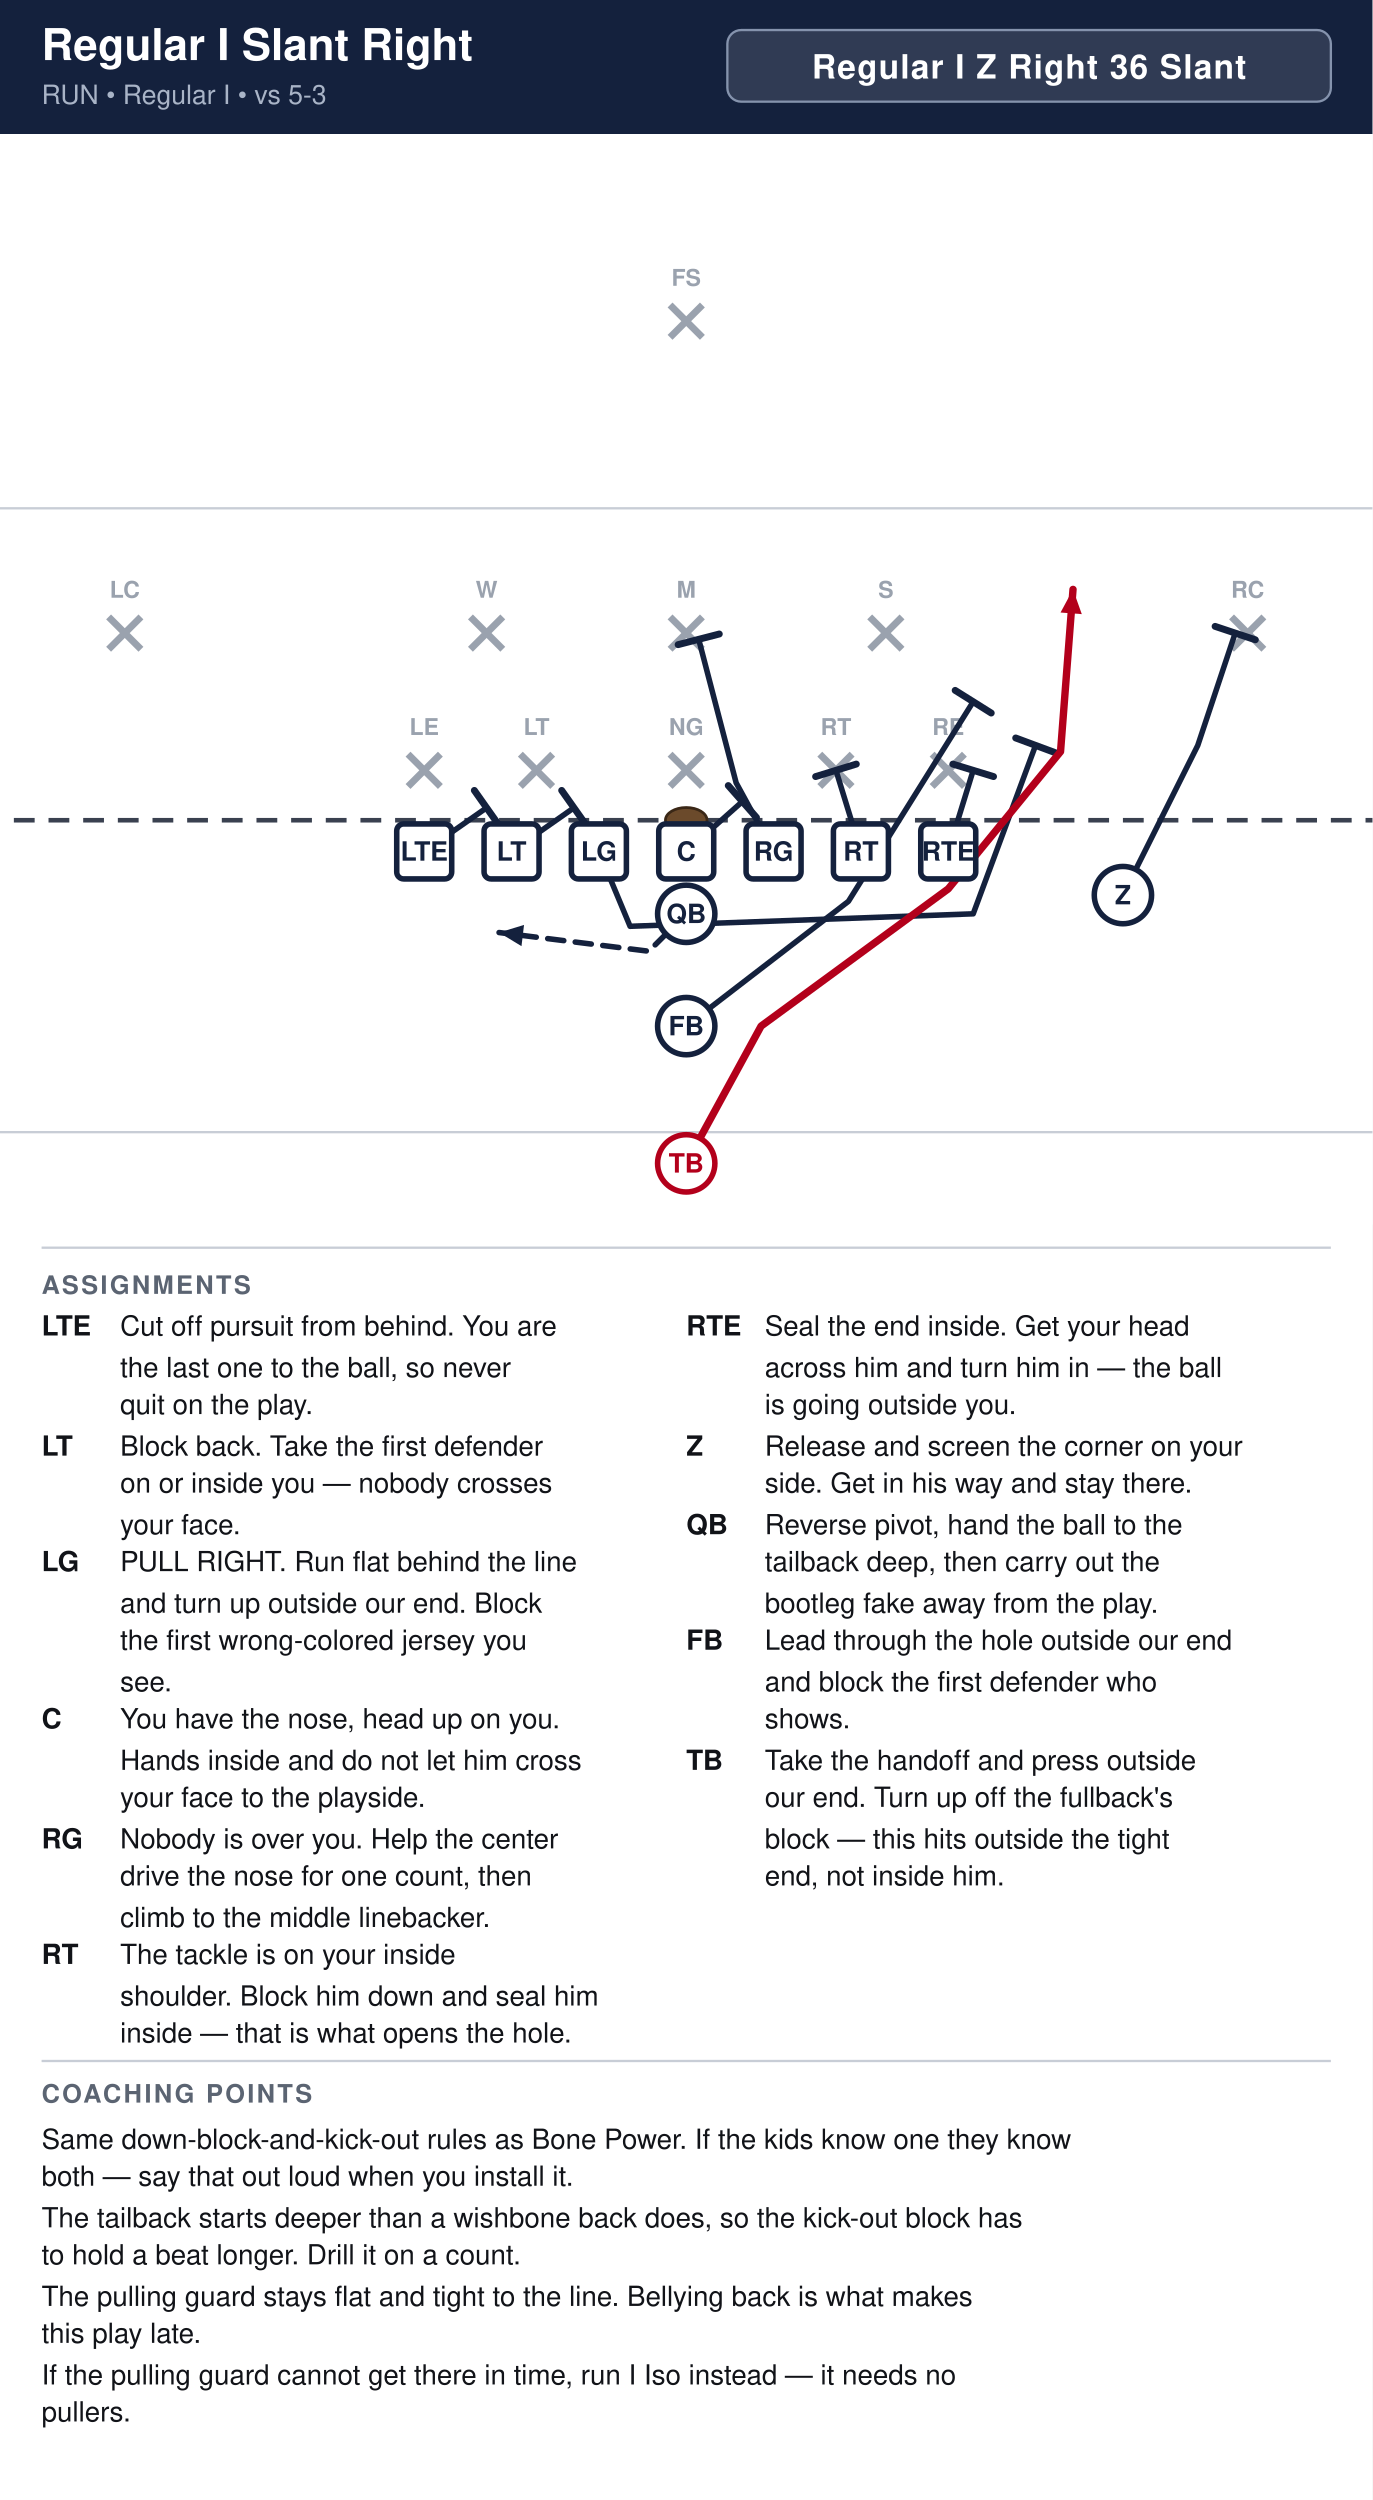
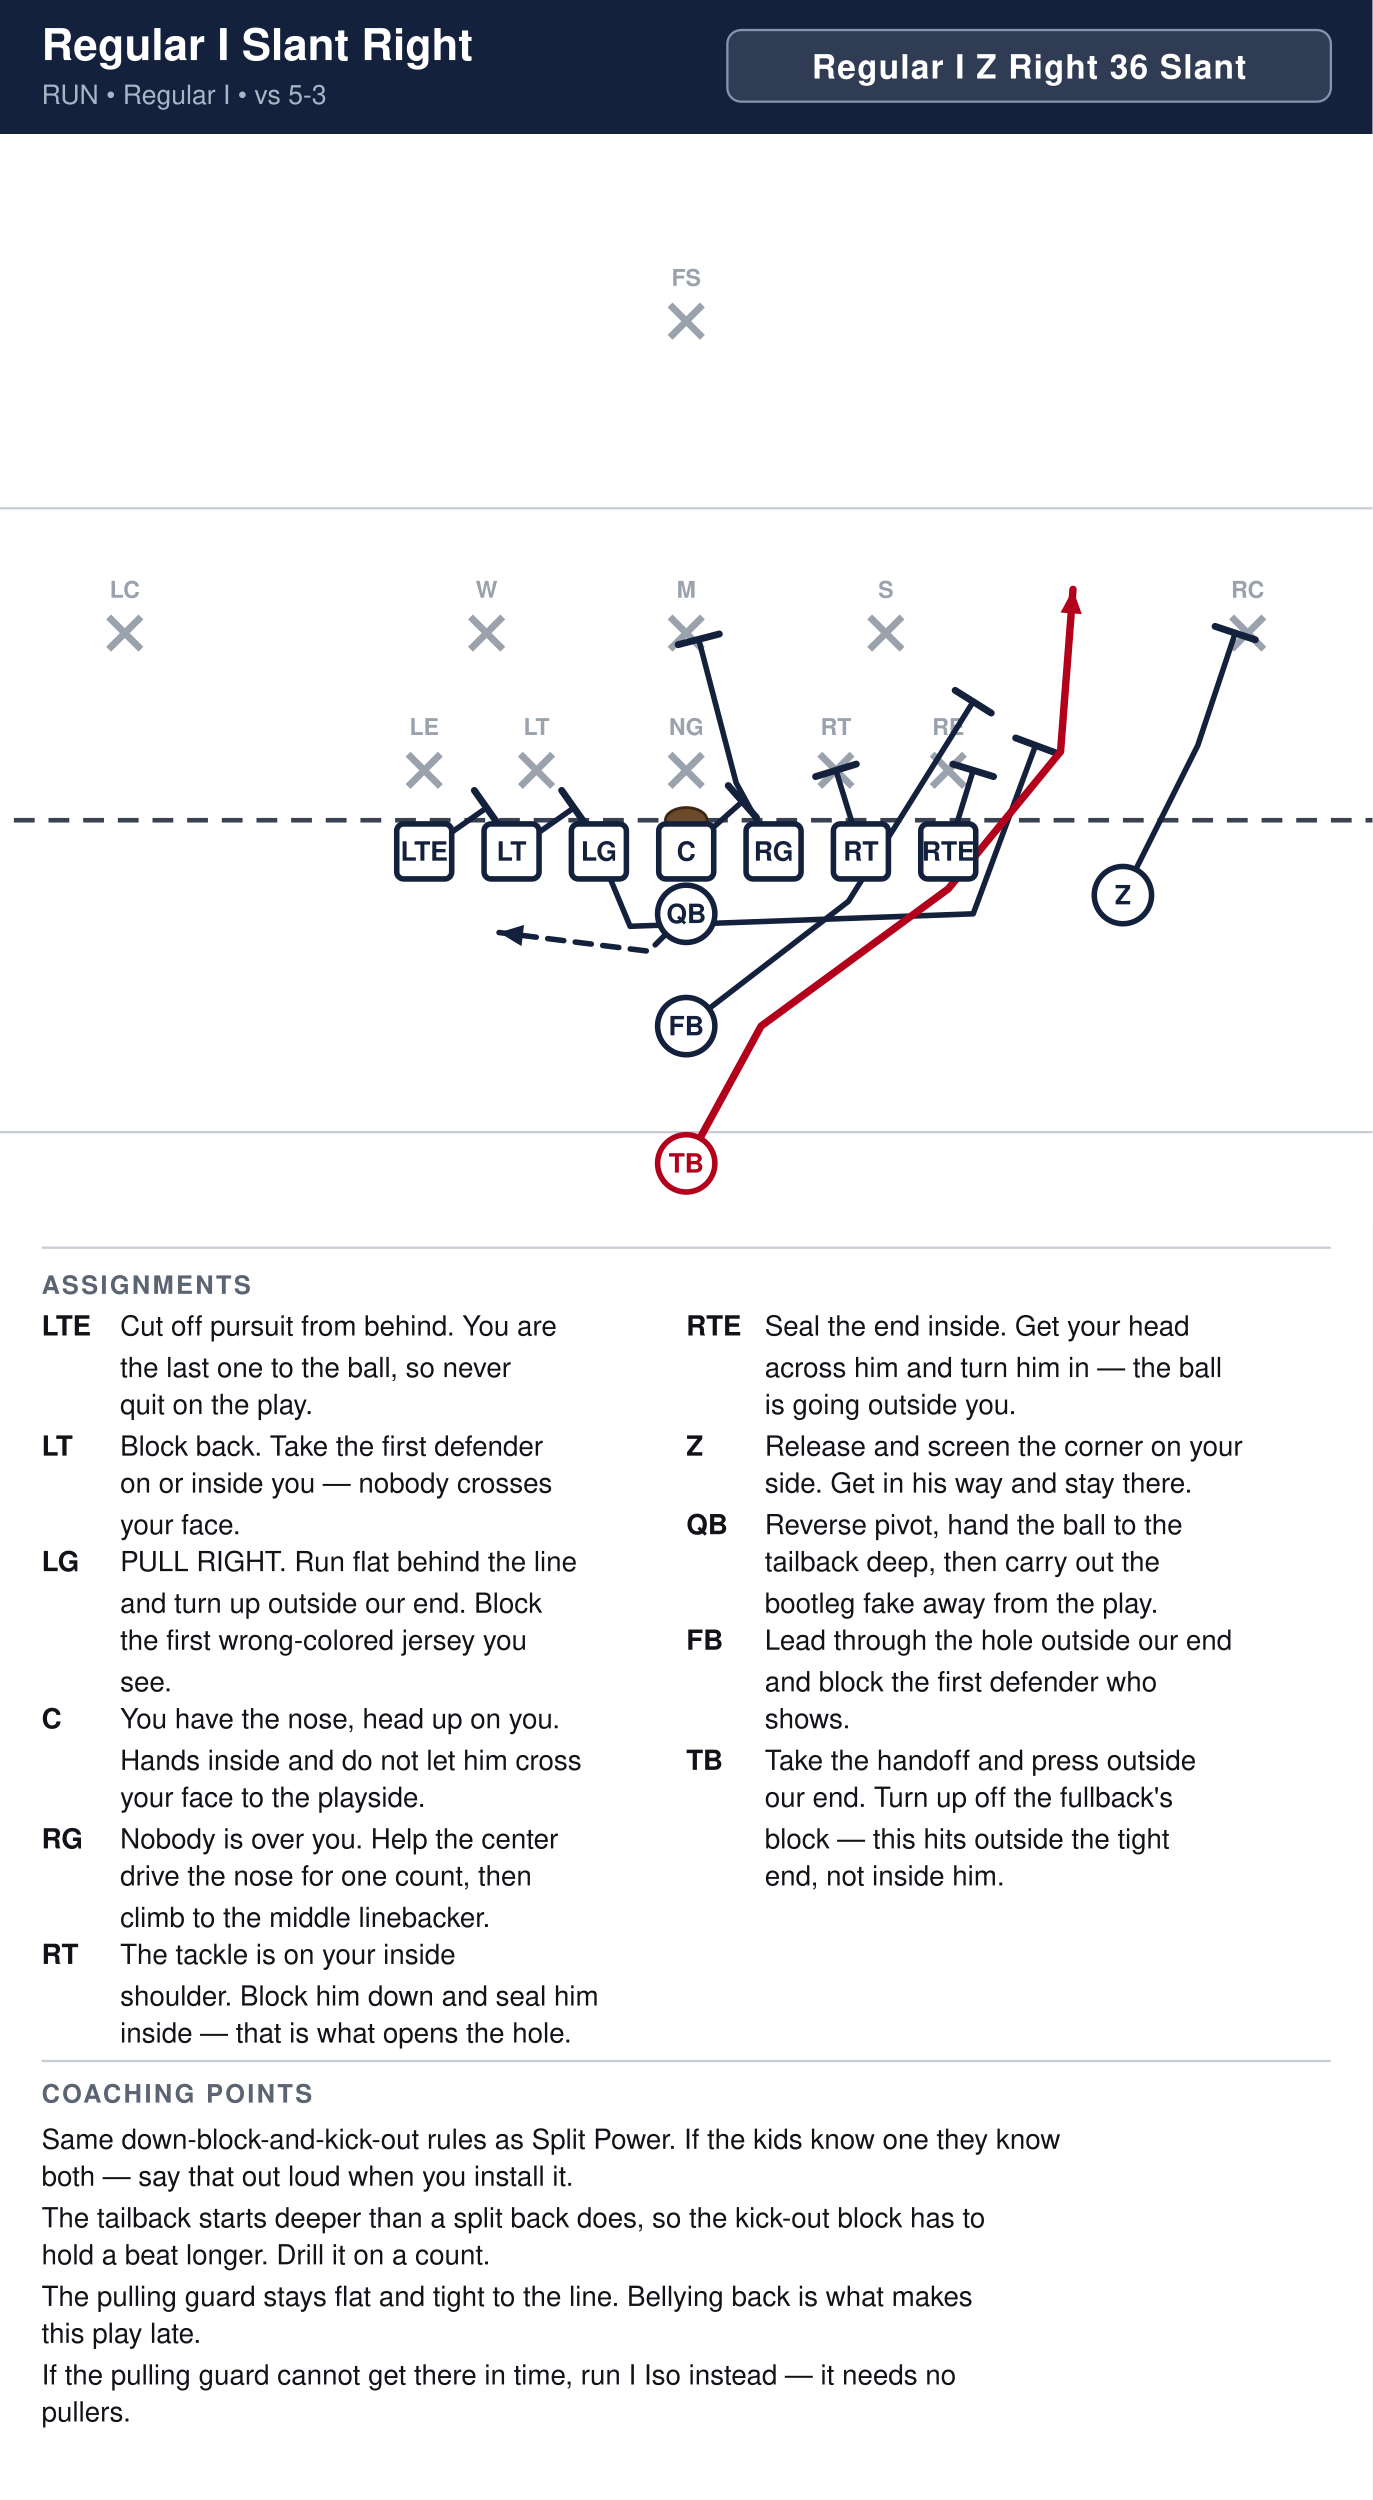
<svg xmlns="http://www.w3.org/2000/svg" width="594" height="1082" viewBox="0 0 594 1082" font-family="Segoe UI, Helvetica, Arial, sans-serif">
  <rect width="100%" height="100%" fill="#ffffff" />
  <rect x="0" y="0" width="594" height="58" fill="#14213d" />
  <text x="18" y="26" font-size="19" font-weight="700" fill="#ffffff">Regular I Slant Right</text>
  <text x="18" y="45" font-size="11.5" fill="#a9b4c7">RUN  •  Regular I  •  vs 5-3</text>
  <rect x="314.8" y="13" width="261.2" height="31" rx="6" fill="#ffffff" fill-opacity="0.12" stroke="#8593ad" stroke-width="1" />
  <text x="445.4" y="34" text-anchor="middle" font-size="14.5" font-weight="700" fill="#ffffff" letter-spacing="0.5">Regular I Z Right 36 Slant</text>
  <clipPath id="fieldclip">
    <rect x="0" y="58" width="594" height="472" />
  </clipPath>
  <g clip-path="url(#fieldclip)">
    <g transform="translate(-54.0,31.0)">
      <rect x="0" y="0" width="702" height="513" fill="#ffffff" />
      <line x1="0" y1="459.0" x2="702" y2="459.0" stroke="#c8cdd6" stroke-width="1" />
      <line x1="0" y1="189.0" x2="702" y2="189.0" stroke="#c8cdd6" stroke-width="1" />
      <line x1="0" y1="324.0" x2="702" y2="324.0" stroke="#3a4150" stroke-width="2" stroke-dasharray="9 6" />
      <ellipse cx="351.0" cy="324.0" rx="9" ry="5.5" fill="#6b4a2b" stroke="#3a2716" stroke-width="1.2" />
      <line x1="230.6" y1="295.4" x2="244.6" y2="309.4" stroke="#9aa2ae" stroke-width="3" />
      <line x1="244.6" y1="295.4" x2="230.6" y2="309.4" stroke="#9aa2ae" stroke-width="3" />
      <text x="237.6" y="287.1" text-anchor="middle" font-size="10" fill="#9aa2ae" font-weight="600">LE</text>
      <line x1="279.2" y1="295.4" x2="293.2" y2="309.4" stroke="#9aa2ae" stroke-width="3" />
      <line x1="293.2" y1="295.4" x2="279.2" y2="309.4" stroke="#9aa2ae" stroke-width="3" />
      <text x="286.2" y="287.1" text-anchor="middle" font-size="10" fill="#9aa2ae" font-weight="600">LT</text>
      <line x1="344.0" y1="295.4" x2="358.0" y2="309.4" stroke="#9aa2ae" stroke-width="3" />
      <line x1="358.0" y1="295.4" x2="344.0" y2="309.4" stroke="#9aa2ae" stroke-width="3" />
      <text x="351.0" y="287.1" text-anchor="middle" font-size="10" fill="#9aa2ae" font-weight="600">NG</text>
      <line x1="408.8" y1="295.4" x2="422.8" y2="309.4" stroke="#9aa2ae" stroke-width="3" />
      <line x1="422.8" y1="295.4" x2="408.8" y2="309.4" stroke="#9aa2ae" stroke-width="3" />
      <text x="415.8" y="287.1" text-anchor="middle" font-size="10" fill="#9aa2ae" font-weight="600">RT</text>
      <line x1="457.4" y1="295.4" x2="471.4" y2="309.4" stroke="#9aa2ae" stroke-width="3" />
      <line x1="471.4" y1="295.4" x2="457.4" y2="309.4" stroke="#9aa2ae" stroke-width="3" />
      <text x="464.4" y="287.1" text-anchor="middle" font-size="10" fill="#9aa2ae" font-weight="600">RE</text>
      <line x1="257.6" y1="236.0" x2="271.6" y2="250.0" stroke="#9aa2ae" stroke-width="3" />
      <line x1="271.6" y1="236.0" x2="257.6" y2="250.0" stroke="#9aa2ae" stroke-width="3" />
      <text x="264.6" y="227.7" text-anchor="middle" font-size="10" fill="#9aa2ae" font-weight="600">W</text>
      <line x1="344.0" y1="236.0" x2="358.0" y2="250.0" stroke="#9aa2ae" stroke-width="3" />
      <line x1="358.0" y1="236.0" x2="344.0" y2="250.0" stroke="#9aa2ae" stroke-width="3" />
      <text x="351.0" y="227.7" text-anchor="middle" font-size="10" fill="#9aa2ae" font-weight="600">M</text>
      <line x1="430.4" y1="236.0" x2="444.4" y2="250.0" stroke="#9aa2ae" stroke-width="3" />
      <line x1="444.4" y1="236.0" x2="430.4" y2="250.0" stroke="#9aa2ae" stroke-width="3" />
      <text x="437.4" y="227.7" text-anchor="middle" font-size="10" fill="#9aa2ae" font-weight="600">S</text>
      <line x1="101.0" y1="236.0" x2="115.0" y2="250.0" stroke="#9aa2ae" stroke-width="3" />
      <line x1="115.0" y1="236.0" x2="101.0" y2="250.0" stroke="#9aa2ae" stroke-width="3" />
      <text x="108.0" y="227.7" text-anchor="middle" font-size="10" fill="#9aa2ae" font-weight="600">LC</text>
      <line x1="587.0" y1="236.0" x2="601.0" y2="250.0" stroke="#9aa2ae" stroke-width="3" />
      <line x1="601.0" y1="236.0" x2="587.0" y2="250.0" stroke="#9aa2ae" stroke-width="3" />
      <text x="594.0" y="227.7" text-anchor="middle" font-size="10" fill="#9aa2ae" font-weight="600">RC</text>
      <line x1="344.0" y1="101.0" x2="358.0" y2="115.0" stroke="#9aa2ae" stroke-width="3" />
      <line x1="358.0" y1="101.0" x2="344.0" y2="115.0" stroke="#9aa2ae" stroke-width="3" />
      <text x="351.0" y="92.7" text-anchor="middle" font-size="10" fill="#9aa2ae" font-weight="600">FS</text>
      <path d="M237.6,337.5 L264.6,318.6" fill="none" stroke="#14213d" stroke-width="2.4" stroke-linecap="round" stroke-linejoin="round" />
      <line x1="259.3" y1="311.1" x2="269.9" y2="326.1" stroke="#14213d" stroke-width="3.0" stroke-linecap="round" />
      <path d="M275.4,337.5 L302.4,318.6" fill="none" stroke="#14213d" stroke-width="2.4" stroke-linecap="round" stroke-linejoin="round" />
      <line x1="297.1" y1="311.1" x2="307.7" y2="326.1" stroke="#14213d" stroke-width="3.0" stroke-linecap="round" />
      <path d="M313.2,337.5 L326.7,369.9 L475.2,364.5 L502.2,291.6" fill="none" stroke="#14213d" stroke-width="2.4" stroke-linecap="round" stroke-linejoin="round" />
      <line x1="493.6" y1="288.4" x2="510.8" y2="294.8" stroke="#14213d" stroke-width="3.0" stroke-linecap="round" />
      <path d="M351.0,337.5 L375.3,315.9" fill="none" stroke="#14213d" stroke-width="2.4" stroke-linecap="round" stroke-linejoin="round" />
      <line x1="369.2" y1="309.0" x2="381.4" y2="322.8" stroke="#14213d" stroke-width="3.0" stroke-linecap="round" />
      <path d="M388.8,337.5 L372.6,307.8 L356.4,245.7" fill="none" stroke="#14213d" stroke-width="2.4" stroke-linecap="round" stroke-linejoin="round" />
      <line x1="347.5" y1="248.0" x2="365.3" y2="243.4" stroke="#14213d" stroke-width="3.0" stroke-linecap="round" />
      <path d="M426.6,337.5 L415.8,302.4" fill="none" stroke="#14213d" stroke-width="2.4" stroke-linecap="round" stroke-linejoin="round" />
      <line x1="407.0" y1="305.1" x2="424.6" y2="299.7" stroke="#14213d" stroke-width="3.0" stroke-linecap="round" />
      <path d="M464.4,337.5 L475.2,302.4" fill="none" stroke="#14213d" stroke-width="2.4" stroke-linecap="round" stroke-linejoin="round" />
      <line x1="466.4" y1="299.7" x2="484.0" y2="305.1" stroke="#14213d" stroke-width="3.0" stroke-linecap="round" />
      <path d="M540.0,356.4 L572.4,291.6 L588.6,243.0" fill="none" stroke="#14213d" stroke-width="2.4" stroke-linecap="round" stroke-linejoin="round" />
      <line x1="579.9" y1="240.1" x2="597.3" y2="245.9" stroke="#14213d" stroke-width="3.0" stroke-linecap="round" />
      <path d="M351.0,364.5 L334.8,380.7 L270.0,372.6" fill="none" stroke="#14213d" stroke-width="2.4" stroke-linecap="round" stroke-linejoin="round" stroke-dasharray="7 5" />
      <polygon points="270.0,372.6 280.8,369.3 279.7,378.5" fill="#14213d" />
      <path d="M351.0,413.1 L421.2,359.1 L475.2,272.7" fill="none" stroke="#14213d" stroke-width="2.4" stroke-linecap="round" stroke-linejoin="round" />
      <line x1="467.4" y1="267.8" x2="483.0" y2="277.6" stroke="#14213d" stroke-width="3.0" stroke-linecap="round" />
      <path d="M351.0,472.5 L383.4,413.1 L464.4,353.7 L513.0,294.3 L518.4,224.1" fill="none" stroke="#b3001b" stroke-width="3.2" stroke-linecap="round" stroke-linejoin="round" />
      <polygon points="518.4,224.1 522.2,234.8 513.0,234.1" fill="#b3001b" />
      <rect x="225.7" y="325.6" width="23.8" height="23.8" rx="3" fill="#ffffff" stroke="#14213d" stroke-width="2.4" />
      <text x="237.6" y="341.5" text-anchor="middle" font-size="11.5" font-weight="700" fill="#14213d">LTE</text>
      <rect x="263.5" y="325.6" width="23.8" height="23.8" rx="3" fill="#ffffff" stroke="#14213d" stroke-width="2.4" />
      <text x="275.4" y="341.5" text-anchor="middle" font-size="11.5" font-weight="700" fill="#14213d">LT</text>
      <rect x="301.3" y="325.6" width="23.8" height="23.8" rx="3" fill="#ffffff" stroke="#14213d" stroke-width="2.4" />
      <text x="313.2" y="341.5" text-anchor="middle" font-size="11.5" font-weight="700" fill="#14213d">LG</text>
      <rect x="339.1" y="325.6" width="23.8" height="23.8" rx="3" fill="#ffffff" stroke="#14213d" stroke-width="2.4" />
      <text x="351.0" y="341.5" text-anchor="middle" font-size="11.5" font-weight="700" fill="#14213d">C</text>
      <rect x="376.9" y="325.6" width="23.8" height="23.8" rx="3" fill="#ffffff" stroke="#14213d" stroke-width="2.4" />
      <text x="388.8" y="341.5" text-anchor="middle" font-size="11.5" font-weight="700" fill="#14213d">RG</text>
      <rect x="414.7" y="325.6" width="23.8" height="23.8" rx="3" fill="#ffffff" stroke="#14213d" stroke-width="2.4" />
      <text x="426.6" y="341.5" text-anchor="middle" font-size="11.5" font-weight="700" fill="#14213d">RT</text>
      <rect x="452.5" y="325.6" width="23.8" height="23.8" rx="3" fill="#ffffff" stroke="#14213d" stroke-width="2.4" />
      <text x="464.4" y="341.5" text-anchor="middle" font-size="11.5" font-weight="700" fill="#14213d">RTE</text>
      <circle cx="540.0" cy="356.4" r="12.4" fill="#ffffff" stroke="#14213d" stroke-width="2.4" />
      <text x="540.0" y="360.4" text-anchor="middle" font-size="11.5" font-weight="700" fill="#14213d">Z</text>
      <circle cx="351.0" cy="364.5" r="12.4" fill="#ffffff" stroke="#14213d" stroke-width="2.4" />
      <text x="351.0" y="368.5" text-anchor="middle" font-size="11.5" font-weight="700" fill="#14213d">QB</text>
      <circle cx="351.0" cy="413.1" r="12.4" fill="#ffffff" stroke="#14213d" stroke-width="2.4" />
      <text x="351.0" y="417.1" text-anchor="middle" font-size="11.5" font-weight="700" fill="#14213d">FB</text>
      <circle cx="351.0" cy="472.5" r="12.4" fill="#ffffff" stroke="#b3001b" stroke-width="2.4" />
      <text x="351.0" y="476.5" text-anchor="middle" font-size="11.5" font-weight="700" fill="#b3001b">TB</text>
    </g>
  </g>
  <line x1="18" y1="540" x2="576" y2="540" stroke="#c8cdd6" stroke-width="1" />
  <text x="18" y="560" font-size="11" font-weight="700" fill="#5b6472" letter-spacing="1">ASSIGNMENTS</text>
  <text x="18" y="578" font-size="12" font-weight="700" fill="#111318">LTE</text>
  <text x="52" y="578" font-size="12" fill="#111318">Cut off pursuit from behind. You are</text>
  <text x="52" y="596" font-size="12" fill="#111318">the last one to the ball, so never</text>
  <text x="52" y="612" font-size="12" fill="#111318">quit on the play.</text>
  <text x="18" y="630" font-size="12" font-weight="700" fill="#111318">LT</text>
  <text x="52" y="630" font-size="12" fill="#111318">Block back. Take the first defender</text>
  <text x="52" y="646" font-size="12" fill="#111318">on or inside you — nobody crosses</text>
  <text x="52" y="664" font-size="12" fill="#111318">your face.</text>
  <text x="18" y="680" font-size="12" font-weight="700" fill="#111318">LG</text>
  <text x="52" y="680" font-size="12" fill="#111318">PULL RIGHT. Run flat behind the line</text>
  <text x="52" y="698" font-size="12" fill="#111318">and turn up outside our end. Block</text>
  <text x="52" y="714" font-size="12" fill="#111318">the first wrong-colored jersey you</text>
  <text x="52" y="732" font-size="12" fill="#111318">see.</text>
  <text x="18" y="748" font-size="12" font-weight="700" fill="#111318">C</text>
  <text x="52" y="748" font-size="12" fill="#111318">You have the nose, head up on you.</text>
  <text x="52" y="766" font-size="12" fill="#111318">Hands inside and do not let him cross</text>
  <text x="52" y="782" font-size="12" fill="#111318">your face to the playside.</text>
  <text x="18" y="800" font-size="12" font-weight="700" fill="#111318">RG</text>
  <text x="52" y="800" font-size="12" fill="#111318">Nobody is over you. Help the center</text>
  <text x="52" y="816" font-size="12" fill="#111318">drive the nose for one count, then</text>
  <text x="52" y="834" font-size="12" fill="#111318">climb to the middle linebacker.</text>
  <text x="18" y="850" font-size="12" font-weight="700" fill="#111318">RT</text>
  <text x="52" y="850" font-size="12" fill="#111318">The tackle is on your inside</text>
  <text x="52" y="868" font-size="12" fill="#111318">shoulder. Block him down and seal him</text>
  <text x="52" y="884" font-size="12" fill="#111318">inside — that is what opens the hole.</text>
  <text x="297" y="578" font-size="12" font-weight="700" fill="#111318">RTE</text>
  <text x="331" y="578" font-size="12" fill="#111318">Seal the end inside. Get your head</text>
  <text x="331" y="596" font-size="12" fill="#111318">across him and turn him in — the ball</text>
  <text x="331" y="612" font-size="12" fill="#111318">is going outside you.</text>
  <text x="297" y="630" font-size="12" font-weight="700" fill="#111318">Z</text>
  <text x="331" y="630" font-size="12" fill="#111318">Release and screen the corner on your</text>
  <text x="331" y="646" font-size="12" fill="#111318">side. Get in his way and stay there.</text>
  <text x="297" y="664" font-size="12" font-weight="700" fill="#111318">QB</text>
  <text x="331" y="664" font-size="12" fill="#111318">Reverse pivot, hand the ball to the</text>
  <text x="331" y="680" font-size="12" fill="#111318">tailback deep, then carry out the</text>
  <text x="331" y="698" font-size="12" fill="#111318">bootleg fake away from the play.</text>
  <text x="297" y="714" font-size="12" font-weight="700" fill="#111318">FB</text>
  <text x="331" y="714" font-size="12" fill="#111318">Lead through the hole outside our end</text>
  <text x="331" y="732" font-size="12" fill="#111318">and block the first defender who</text>
  <text x="331" y="748" font-size="12" fill="#111318">shows.</text>
  <text x="297" y="766" font-size="12" font-weight="700" fill="#111318">TB</text>
  <text x="331" y="766" font-size="12" fill="#111318">Take the handoff and press outside</text>
  <text x="331" y="782" font-size="12" fill="#111318">our end. Turn up off the fullback's</text>
  <text x="331" y="800" font-size="12" fill="#111318">block — this hits outside the tight</text>
  <text x="331" y="816" font-size="12" fill="#111318">end, not inside him.</text>
  <line x1="18" y1="892" x2="576" y2="892" stroke="#c8cdd6" stroke-width="1" />
  <text x="18" y="910" font-size="11" font-weight="700" fill="#5b6472" letter-spacing="1">COACHING POINTS</text>
-   <text x="18" y="930" font-size="12" fill="#111318">Same down-block-and-kick-out rules as Bone Power. If the kids know one they know</text>
+   <text x="18" y="930" font-size="12" fill="#111318">Same down-block-and-kick-out rules as Split Power. If the kids know one they know</text>
  <text x="18" y="946" font-size="12" fill="#111318">both — say that out loud when you install it.</text>
-   <text x="18" y="964" font-size="12" fill="#111318">The tailback starts deeper than a wishbone back does, so the kick-out block has</text>
-   <text x="18" y="980" font-size="12" fill="#111318">to hold a beat longer. Drill it on a count.</text>
+   <text x="18" y="964" font-size="12" fill="#111318">The tailback starts deeper than a split back does, so the kick-out block has to</text>
+   <text x="18" y="980" font-size="12" fill="#111318">hold a beat longer. Drill it on a count.</text>
  <text x="18" y="998" font-size="12" fill="#111318">The pulling guard stays flat and tight to the line. Bellying back is what makes</text>
  <text x="18" y="1014" font-size="12" fill="#111318">this play late.</text>
  <text x="18" y="1032" font-size="12" fill="#111318">If the pulling guard cannot get there in time, run I Iso instead — it needs no</text>
  <text x="18" y="1048" font-size="12" fill="#111318">pullers.</text>
</svg>
